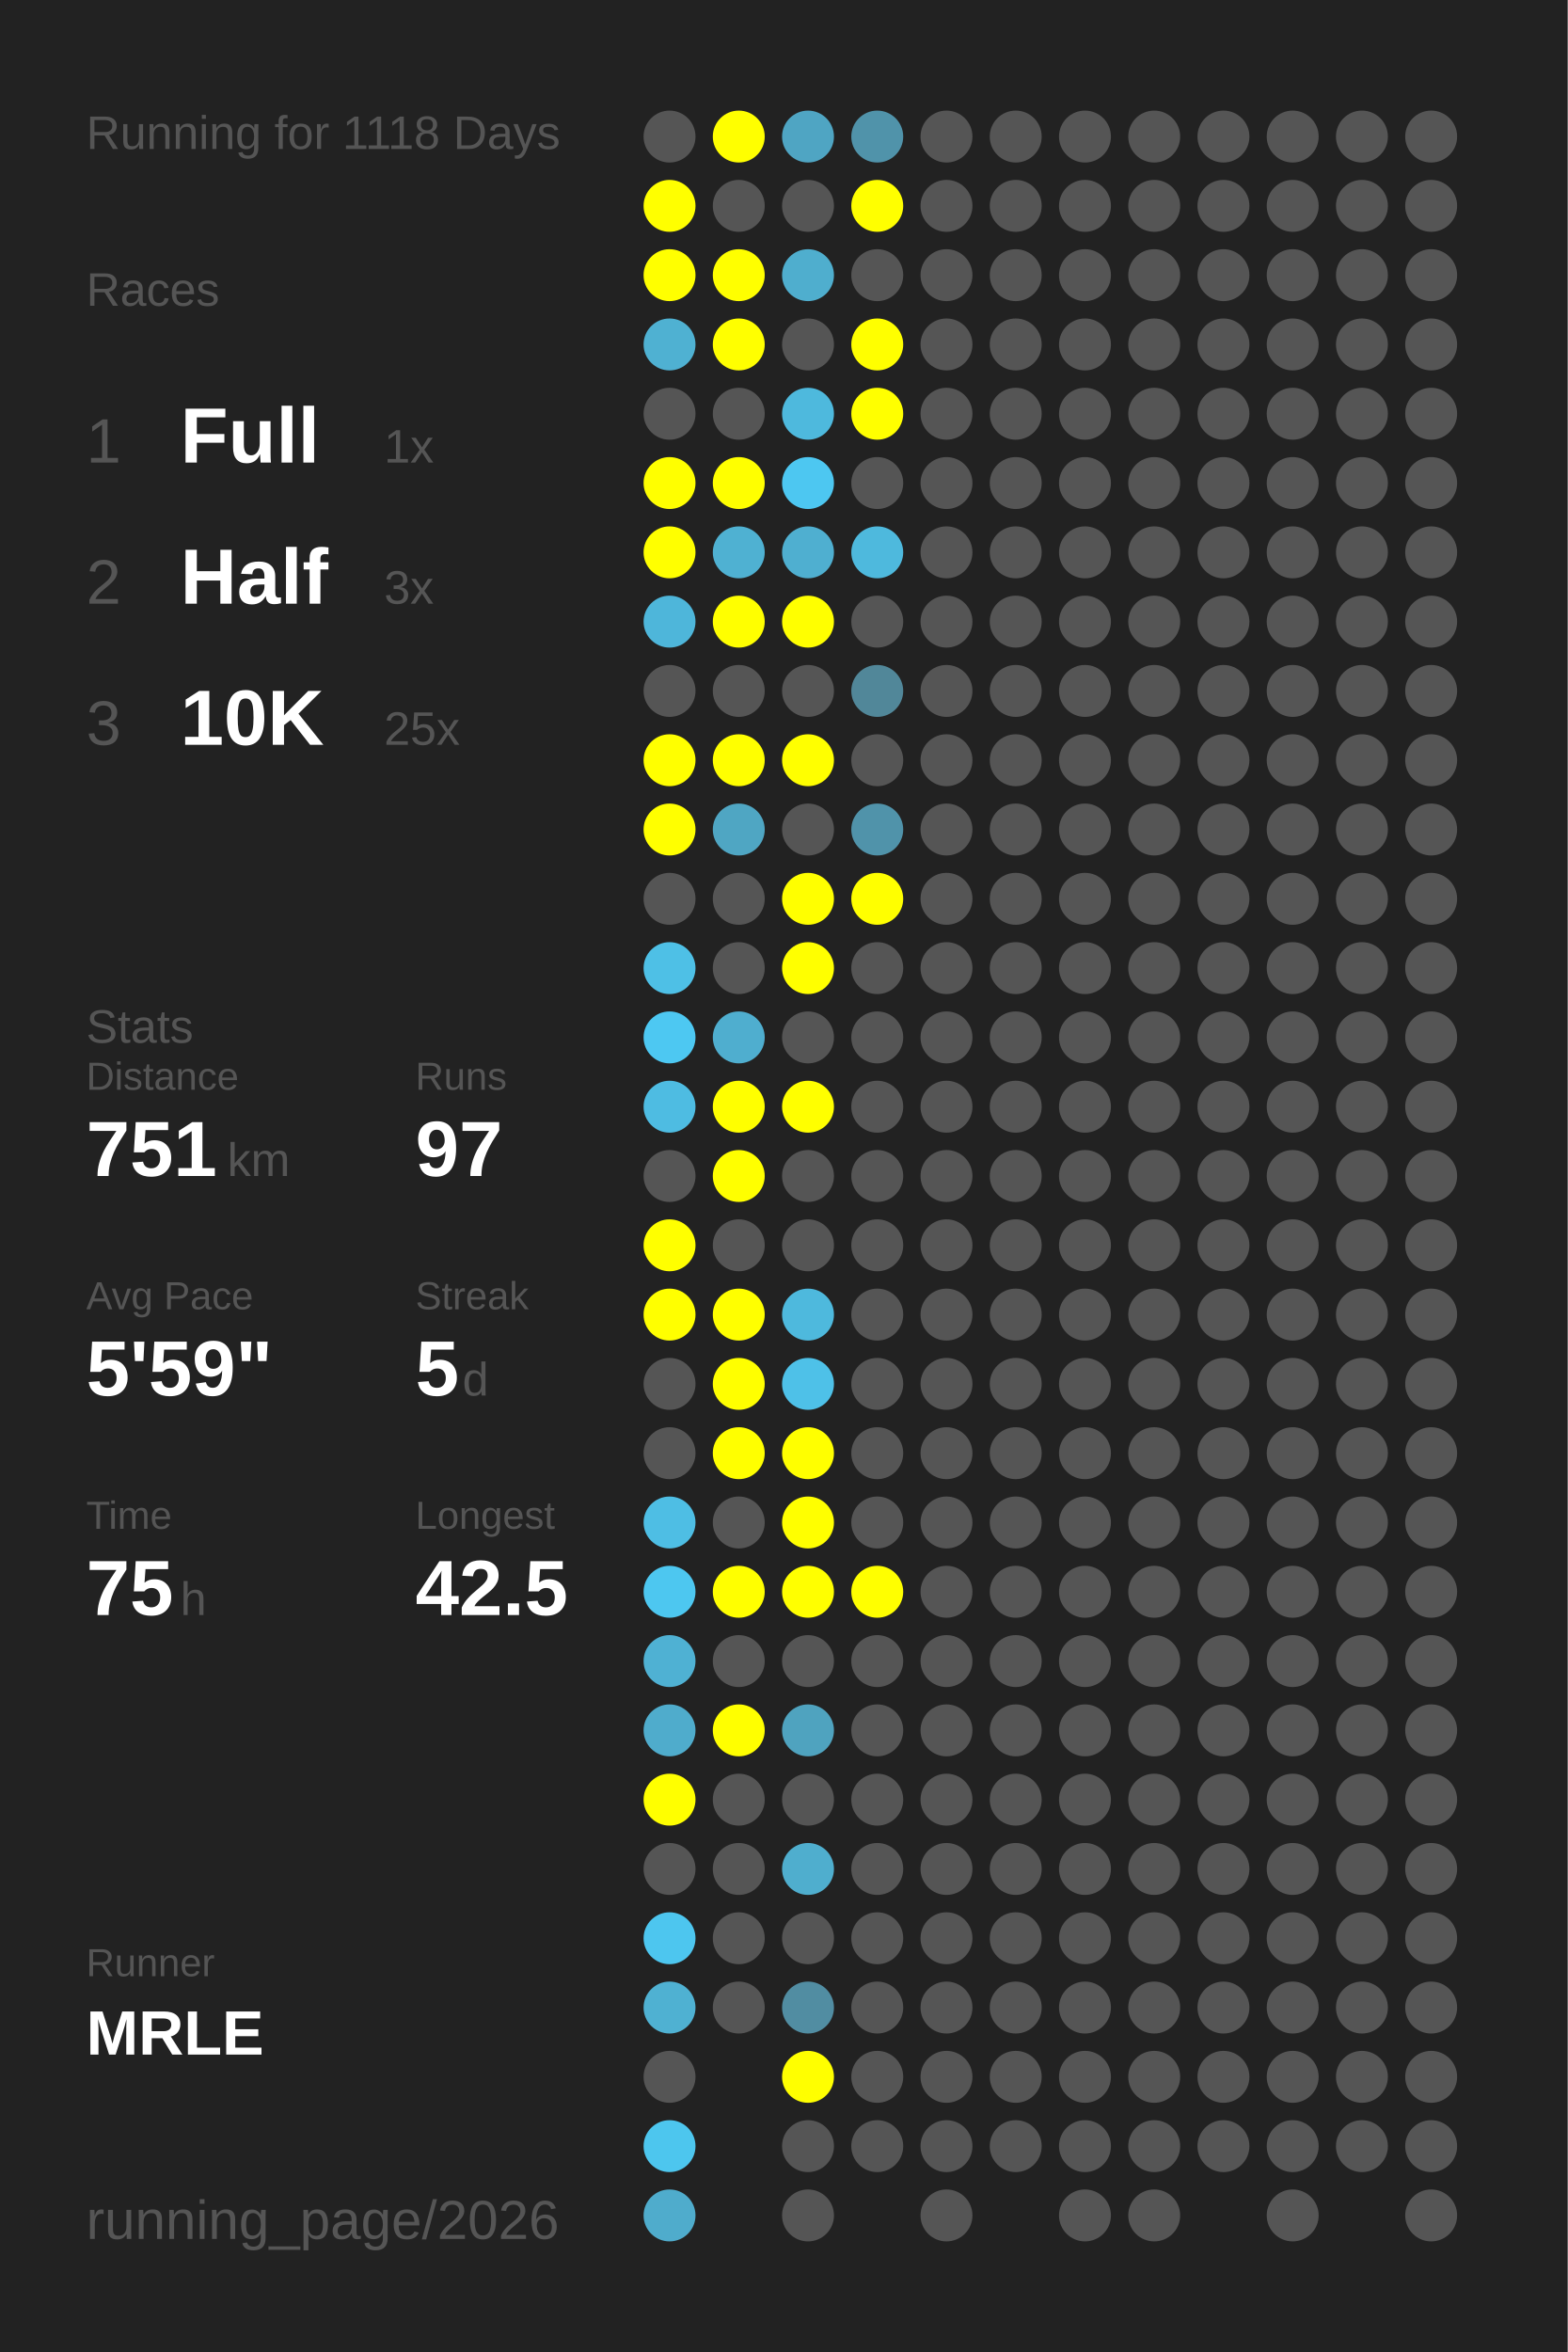
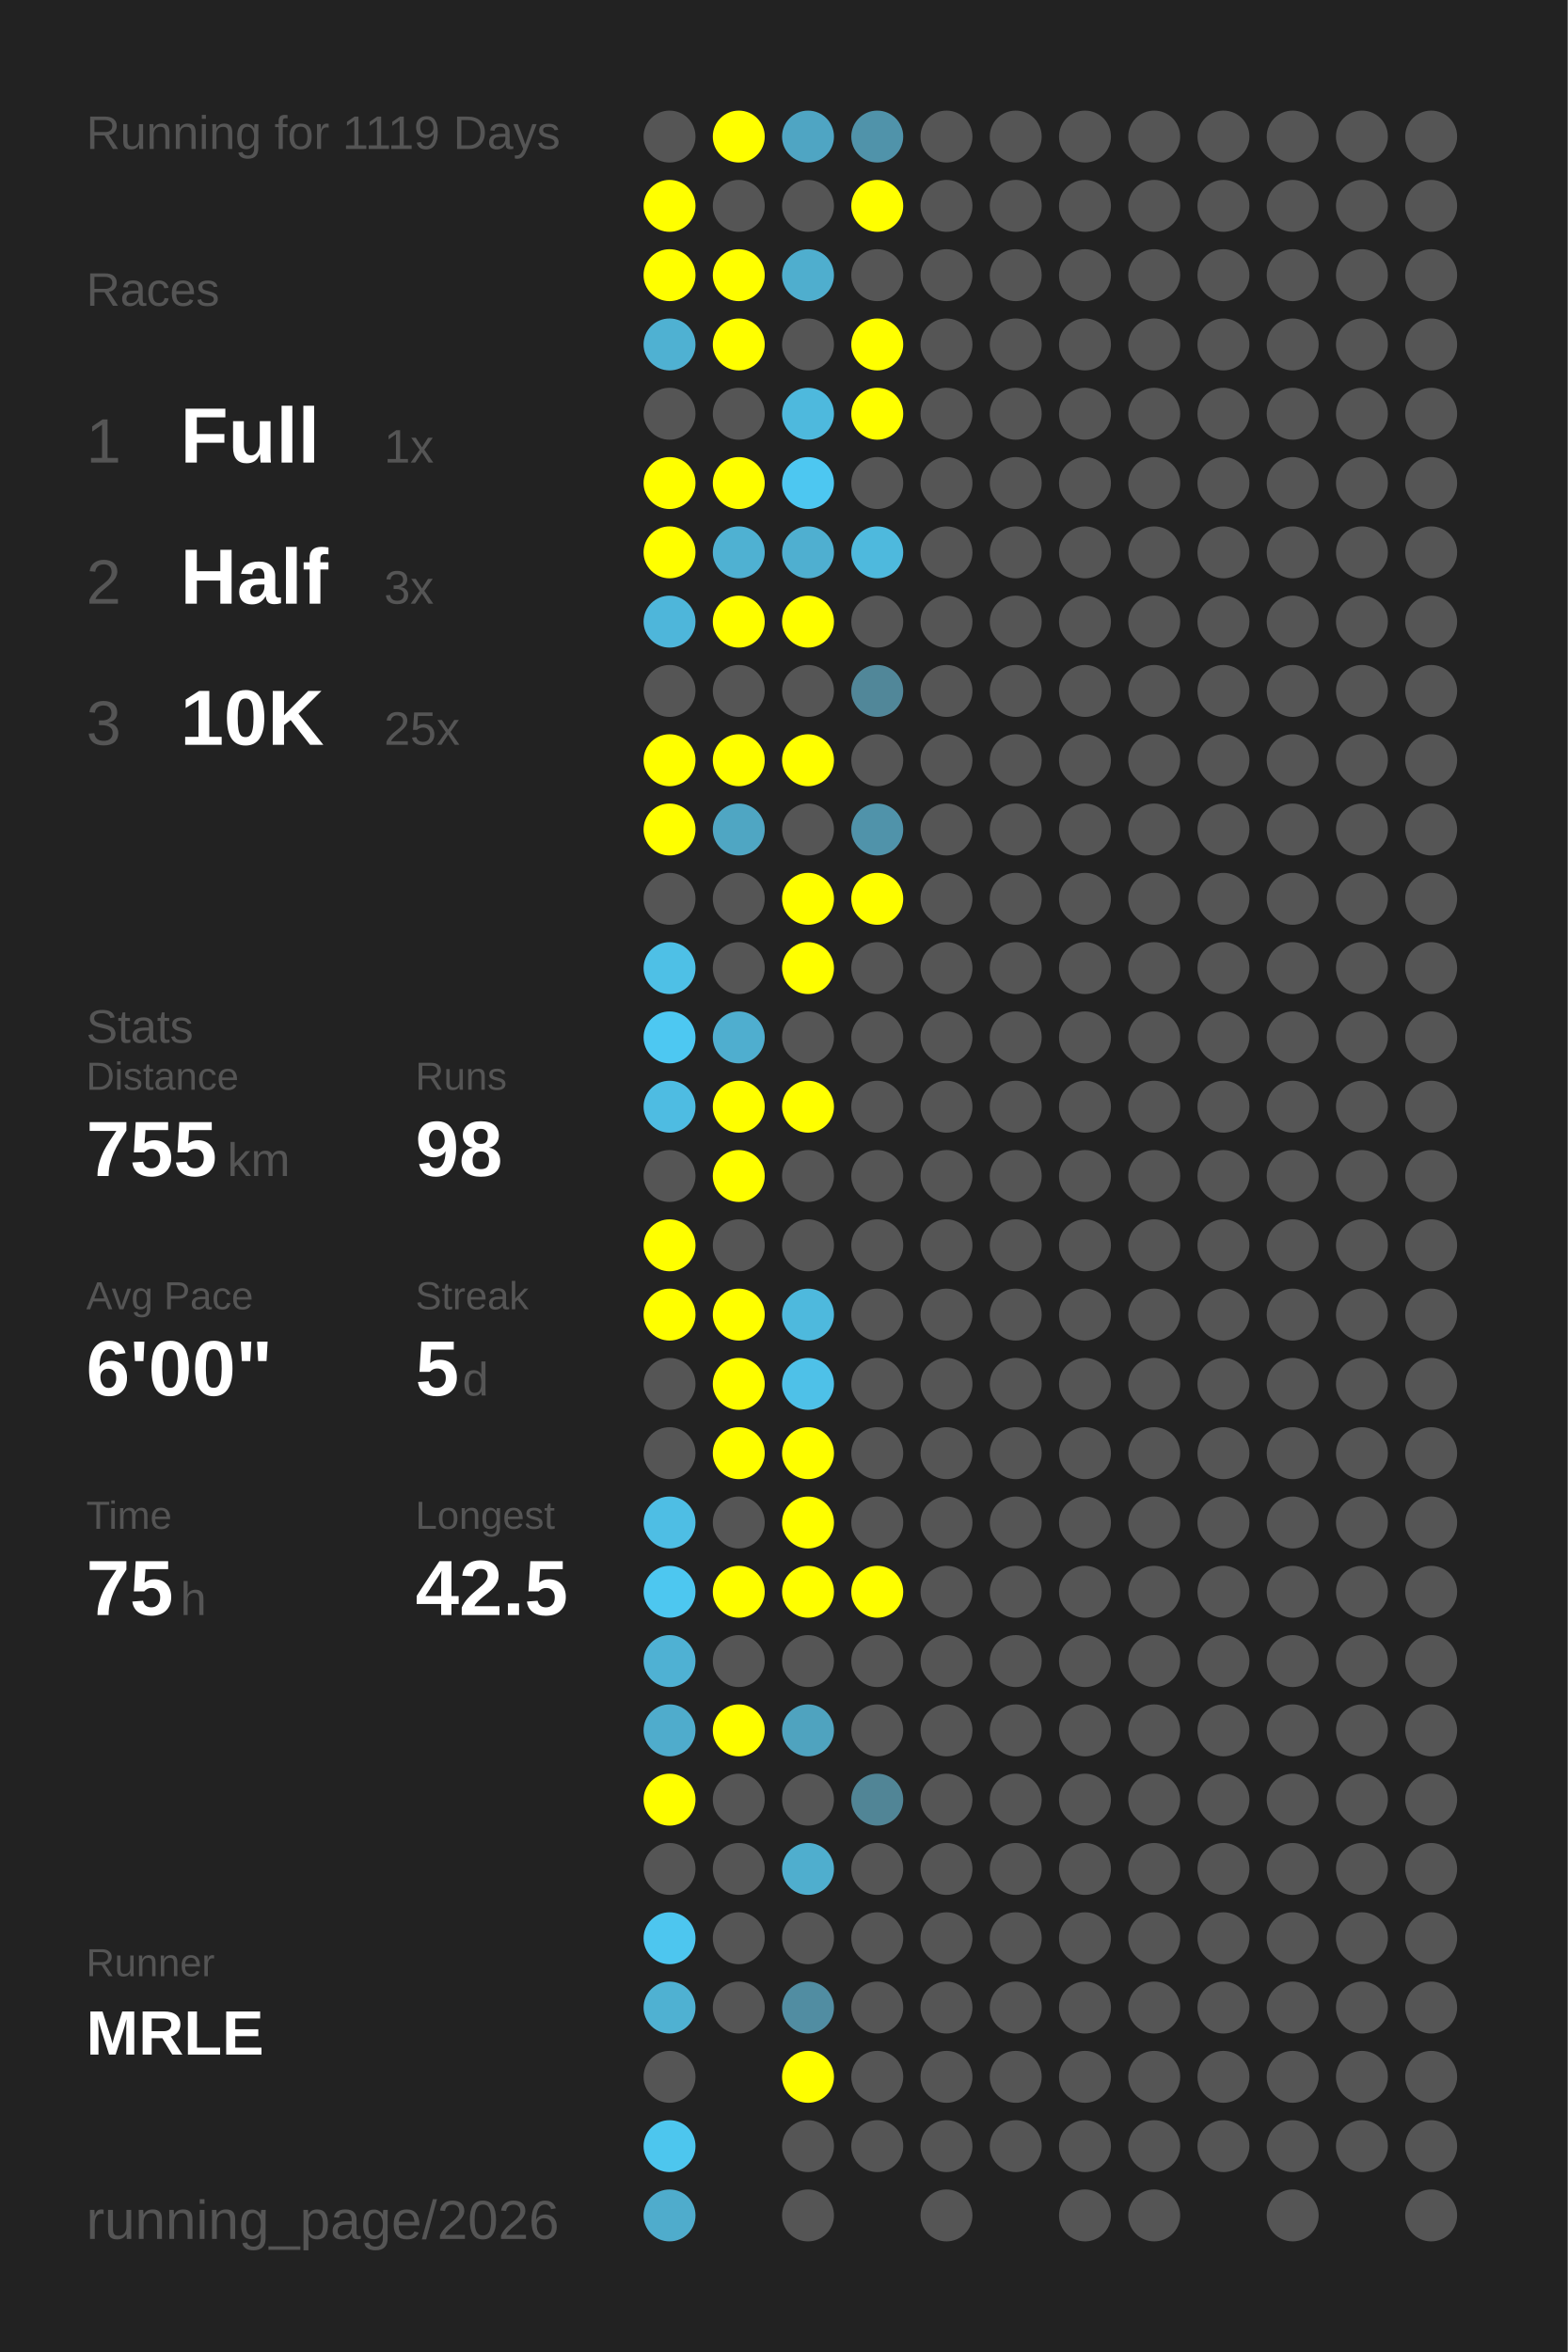
<svg xmlns="http://www.w3.org/2000/svg" baseProfile="full" height="300mm" version="1.1" viewBox="0,0,200,300" width="200mm">
  <defs />
  <rect fill="#222222" height="300" width="200" x="0" y="0" />
-   <text fill="#555555" style="font-size:6px; font-family:Arial;" x="11" y="19">Running for 1118 Days</text>
+   <text fill="#555555" style="font-size:6px; font-family:Arial;" x="11" y="19">Running for 1119 Days</text>
  <text fill="#555555" style="font-size:6px; font-family:Arial;" x="11" y="39">Races</text>
  <text fill="#555555" style="font-size:8px; font-family:Arial;" x="11" y="59">1</text>
  <text fill="#FFFFFF" style="font-size:10px; font-family:Arial; font-weight:bold;" x="23" y="59">Full</text>
  <text fill="#555555" style="font-size:6px; font-family:Arial;" x="49" y="59">1x</text>
  <text fill="#555555" style="font-size:8px; font-family:Arial;" x="11" y="77">2</text>
  <text fill="#FFFFFF" style="font-size:10px; font-family:Arial; font-weight:bold;" x="23" y="77">Half</text>
  <text fill="#555555" style="font-size:6px; font-family:Arial;" x="49" y="77">3x</text>
  <text fill="#555555" style="font-size:8px; font-family:Arial;" x="11" y="95">3</text>
  <text fill="#FFFFFF" style="font-size:10px; font-family:Arial; font-weight:bold;" x="23" y="95">10K</text>
  <text fill="#555555" style="font-size:6px; font-family:Arial;" x="49" y="95">25x</text>
  <text fill="#555555" style="font-size:6px; font-family:Arial;" x="11" y="133">Stats</text>
  <text fill="#555555" style="font-size:5px; font-family:Arial;" x="11" y="139">Distance</text>
-   <text fill="#FFFFFF" style="font-size:10px; font-family:Arial; font-weight:bold;" x="11" y="150">751</text>
+   <text fill="#FFFFFF" style="font-size:10px; font-family:Arial; font-weight:bold;" x="11" y="150">755</text>
  <text fill="#555555" style="font-size:6px; font-family:Arial;" x="29" y="150">km</text>
  <text fill="#555555" style="font-size:5px; font-family:Arial;" x="53" y="139">Runs</text>
-   <text fill="#FFFFFF" style="font-size:10px; font-family:Arial; font-weight:bold;" x="53" y="150">97</text>
+   <text fill="#FFFFFF" style="font-size:10px; font-family:Arial; font-weight:bold;" x="53" y="150">98</text>
  <text fill="#555555" style="font-size:5px; font-family:Arial;" x="11" y="167">Avg Pace</text>
-   <text fill="#FFFFFF" style="font-size:10px; font-family:Arial; font-weight:bold;" x="11" y="178">5'59"</text>
+   <text fill="#FFFFFF" style="font-size:10px; font-family:Arial; font-weight:bold;" x="11" y="178">6'00"</text>
  <text fill="#555555" style="font-size:5px; font-family:Arial;" x="53" y="167">Streak</text>
  <text fill="#FFFFFF" style="font-size:10px; font-family:Arial; font-weight:bold;" x="53" y="178">5</text>
  <text fill="#555555" style="font-size:6px; font-family:Arial;" x="59" y="178">d</text>
  <text fill="#555555" style="font-size:5px; font-family:Arial;" x="11" y="195">Time</text>
  <text fill="#FFFFFF" style="font-size:10px; font-family:Arial; font-weight:bold;" x="11" y="206">75</text>
  <text fill="#555555" style="font-size:6px; font-family:Arial;" x="23" y="206">h</text>
  <text fill="#555555" style="font-size:5px; font-family:Arial;" x="53" y="195">Longest</text>
  <text fill="#FFFFFF" style="font-size:10px; font-family:Arial; font-weight:bold;" x="53" y="206">42.5</text>
  <text fill="#555555" style="font-size:5px; font-family:Arial;" x="11" y="252.065">Runner</text>
  <text fill="#FFFFFF" style="font-size:8px; font-family:Arial; font-weight:bold;" x="11" y="262.065">MRLE</text>
  <text fill="#555555" style="font-size:7px; font-family:Arial;" x="11" y="285.581">running_page/2026</text>
  <circle cx="85.417" cy="17.419" fill="#555555" r="3.312" />
  <circle cx="85.417" cy="26.258" fill="#FFFF00" r="3.312" />
  <circle cx="85.417" cy="35.097" fill="#FFFF00" r="3.312" />
  <circle cx="85.417" cy="43.935" fill="#4fb1d2" r="3.312" />
  <circle cx="85.417" cy="52.774" fill="#555555" r="3.312" />
  <circle cx="85.417" cy="61.613" fill="#FFFF00" r="3.312" />
  <circle cx="85.417" cy="70.452" fill="#FFFF00" r="3.312" />
  <circle cx="85.417" cy="79.29" fill="#4eb6da" r="3.312" />
  <circle cx="85.417" cy="88.129" fill="#555555" r="3.312" />
  <circle cx="85.417" cy="96.968" fill="#FFFF00" r="3.312" />
  <circle cx="85.417" cy="105.806" fill="#FFFF00" r="3.312" />
  <circle cx="85.417" cy="114.645" fill="#555555" r="3.312" />
  <circle cx="85.417" cy="123.484" fill="#4ec0e6" r="3.312" />
  <circle cx="85.417" cy="132.323" fill="#4dc8f2" r="3.312" />
  <circle cx="85.417" cy="141.161" fill="#4ebce2" r="3.312" />
  <circle cx="85.417" cy="150" fill="#555555" r="3.312" />
  <circle cx="85.417" cy="158.839" fill="#FFFF00" r="3.312" />
  <circle cx="85.417" cy="167.677" fill="#FFFF00" r="3.312" />
  <circle cx="85.417" cy="176.516" fill="#555555" r="3.312" />
  <circle cx="85.417" cy="185.355" fill="#555555" r="3.312" />
  <circle cx="85.417" cy="194.194" fill="#4ebee4" r="3.312" />
  <circle cx="85.417" cy="203.032" fill="#4dc7f0" r="3.312" />
  <circle cx="85.417" cy="211.871" fill="#4fb1d3" r="3.312" />
  <circle cx="85.417" cy="220.71" fill="#4faccc" r="3.312" />
  <circle cx="85.417" cy="229.548" fill="#FFFF00" r="3.312" />
  <circle cx="85.417" cy="238.387" fill="#555555" r="3.312" />
  <circle cx="85.417" cy="247.226" fill="#4dc6ef" r="3.312" />
  <circle cx="85.417" cy="256.065" fill="#4fb1d2" r="3.312" />
  <circle cx="85.417" cy="264.903" fill="#555555" r="3.312" />
  <circle cx="85.417" cy="273.742" fill="#4dc6ee" r="3.312" />
  <circle cx="85.417" cy="282.581" fill="#4faccc" r="3.312" />
  <circle cx="94.25" cy="17.419" fill="#FFFF00" r="3.312" />
  <circle cx="94.25" cy="26.258" fill="#555555" r="3.312" />
  <circle cx="94.25" cy="35.097" fill="#FFFF00" r="3.312" />
  <circle cx="94.25" cy="43.935" fill="#FFFF00" r="3.312" />
  <circle cx="94.25" cy="52.774" fill="#555555" r="3.312" />
  <circle cx="94.25" cy="61.613" fill="#FFFF00" r="3.312" />
  <circle cx="94.25" cy="70.452" fill="#4fb1d2" r="3.312" />
  <circle cx="94.25" cy="79.29" fill="#FFFF00" r="3.312" />
  <circle cx="94.25" cy="88.129" fill="#555555" r="3.312" />
  <circle cx="94.25" cy="96.968" fill="#FFFF00" r="3.312" />
  <circle cx="94.25" cy="105.806" fill="#4fa6c3" r="3.312" />
  <circle cx="94.25" cy="114.645" fill="#555555" r="3.312" />
  <circle cx="94.25" cy="123.484" fill="#555555" r="3.312" />
  <circle cx="94.25" cy="132.323" fill="#4faecf" r="3.312" />
  <circle cx="94.25" cy="141.161" fill="#FFFF00" r="3.312" />
  <circle cx="94.25" cy="150" fill="#FFFF00" r="3.312" />
  <circle cx="94.25" cy="158.839" fill="#555555" r="3.312" />
  <circle cx="94.25" cy="167.677" fill="#FFFF00" r="3.312" />
  <circle cx="94.25" cy="176.516" fill="#FFFF00" r="3.312" />
  <circle cx="94.25" cy="185.355" fill="#FFFF00" r="3.312" />
  <circle cx="94.25" cy="194.194" fill="#555555" r="3.312" />
  <circle cx="94.25" cy="203.032" fill="#FFFF00" r="3.312" />
  <circle cx="94.25" cy="211.871" fill="#555555" r="3.312" />
  <circle cx="94.25" cy="220.71" fill="#FFFF00" r="3.312" />
  <circle cx="94.25" cy="229.548" fill="#555555" r="3.312" />
  <circle cx="94.25" cy="238.387" fill="#555555" r="3.312" />
  <circle cx="94.25" cy="247.226" fill="#555555" r="3.312" />
  <circle cx="94.25" cy="256.065" fill="#555555" r="3.312" />
  <circle cx="103.083" cy="17.419" fill="#4fa5c3" r="3.312" />
  <circle cx="103.083" cy="26.258" fill="#555555" r="3.312" />
  <circle cx="103.083" cy="35.097" fill="#4faece" r="3.312" />
  <circle cx="103.083" cy="43.935" fill="#555555" r="3.312" />
  <circle cx="103.083" cy="52.774" fill="#4eb9dd" r="3.312" />
  <circle cx="103.083" cy="61.613" fill="#4dc7f1" r="3.312" />
  <circle cx="103.083" cy="70.452" fill="#4fafd0" r="3.312" />
  <circle cx="103.083" cy="79.29" fill="#FFFF00" r="3.312" />
  <circle cx="103.083" cy="88.129" fill="#555555" r="3.312" />
  <circle cx="103.083" cy="96.968" fill="#FFFF00" r="3.312" />
  <circle cx="103.083" cy="105.806" fill="#555555" r="3.312" />
  <circle cx="103.083" cy="114.645" fill="#FFFF00" r="3.312" />
  <circle cx="103.083" cy="123.484" fill="#FFFF00" r="3.312" />
  <circle cx="103.083" cy="132.323" fill="#555555" r="3.312" />
  <circle cx="103.083" cy="141.161" fill="#FFFF00" r="3.312" />
  <circle cx="103.083" cy="150" fill="#555555" r="3.312" />
  <circle cx="103.083" cy="158.839" fill="#555555" r="3.312" />
  <circle cx="103.083" cy="167.677" fill="#4eb9dd" r="3.312" />
  <circle cx="103.083" cy="176.516" fill="#4ec1e8" r="3.312" />
  <circle cx="103.083" cy="185.355" fill="#FFFF00" r="3.312" />
  <circle cx="103.083" cy="194.194" fill="#FFFF00" r="3.312" />
  <circle cx="103.083" cy="203.032" fill="#FFFF00" r="3.312" />
  <circle cx="103.083" cy="211.871" fill="#555555" r="3.312" />
  <circle cx="103.083" cy="220.71" fill="#4fa3bf" r="3.312" />
  <circle cx="103.083" cy="229.548" fill="#555555" r="3.312" />
  <circle cx="103.083" cy="238.387" fill="#4faece" r="3.312" />
  <circle cx="103.083" cy="247.226" fill="#555555" r="3.312" />
  <circle cx="103.083" cy="256.065" fill="#518da2" r="3.312" />
  <circle cx="103.083" cy="264.903" fill="#FFFF00" r="3.312" />
  <circle cx="103.083" cy="273.742" fill="#555555" r="3.312" />
  <circle cx="103.083" cy="282.581" fill="#555555" r="3.312" />
  <circle cx="111.917" cy="17.419" fill="#5093aa" r="3.312" />
  <circle cx="111.917" cy="26.258" fill="#FFFF00" r="3.312" />
  <circle cx="111.917" cy="35.097" fill="#555555" r="3.312" />
  <circle cx="111.917" cy="43.935" fill="#FFFF00" r="3.312" />
  <circle cx="111.917" cy="52.774" fill="#FFFF00" r="3.312" />
  <circle cx="111.917" cy="61.613" fill="#555555" r="3.312" />
  <circle cx="111.917" cy="70.452" fill="#4eb9dd" r="3.312" />
  <circle cx="111.917" cy="79.29" fill="#555555" r="3.312" />
  <circle cx="111.917" cy="88.129" fill="#518799" r="3.312" />
  <circle cx="111.917" cy="96.968" fill="#555555" r="3.312" />
  <circle cx="111.917" cy="105.806" fill="#5093aa" r="3.312" />
  <circle cx="111.917" cy="114.645" fill="#FFFF00" r="3.312" />
  <circle cx="111.917" cy="123.484" fill="#555555" r="3.312" />
  <circle cx="111.917" cy="132.323" fill="#555555" r="3.312" />
  <circle cx="111.917" cy="141.161" fill="#555555" r="3.312" />
  <circle cx="111.917" cy="150" fill="#555555" r="3.312" />
  <circle cx="111.917" cy="158.839" fill="#555555" r="3.312" />
  <circle cx="111.917" cy="167.677" fill="#555555" r="3.312" />
  <circle cx="111.917" cy="176.516" fill="#555555" r="3.312" />
  <circle cx="111.917" cy="185.355" fill="#555555" r="3.312" />
  <circle cx="111.917" cy="194.194" fill="#555555" r="3.312" />
  <circle cx="111.917" cy="203.032" fill="#FFFF00" r="3.312" />
  <circle cx="111.917" cy="211.871" fill="#555555" r="3.312" />
  <circle cx="111.917" cy="220.71" fill="#555555" r="3.312" />
-   <circle cx="111.917" cy="229.548" fill="#555555" r="3.312" />
+   <circle cx="111.917" cy="229.548" fill="#518596" r="3.312" />
  <circle cx="111.917" cy="238.387" fill="#555555" r="3.312" />
  <circle cx="111.917" cy="247.226" fill="#555555" r="3.312" />
  <circle cx="111.917" cy="256.065" fill="#555555" r="3.312" />
  <circle cx="111.917" cy="264.903" fill="#555555" r="3.312" />
  <circle cx="111.917" cy="273.742" fill="#555555" r="3.312" />
  <circle cx="120.75" cy="17.419" fill="#555555" r="3.312" />
  <circle cx="120.75" cy="26.258" fill="#555555" r="3.312" />
  <circle cx="120.75" cy="35.097" fill="#555555" r="3.312" />
  <circle cx="120.75" cy="43.935" fill="#555555" r="3.312" />
  <circle cx="120.75" cy="52.774" fill="#555555" r="3.312" />
  <circle cx="120.75" cy="61.613" fill="#555555" r="3.312" />
  <circle cx="120.75" cy="70.452" fill="#555555" r="3.312" />
  <circle cx="120.75" cy="79.29" fill="#555555" r="3.312" />
  <circle cx="120.75" cy="88.129" fill="#555555" r="3.312" />
  <circle cx="120.75" cy="96.968" fill="#555555" r="3.312" />
  <circle cx="120.75" cy="105.806" fill="#555555" r="3.312" />
  <circle cx="120.75" cy="114.645" fill="#555555" r="3.312" />
  <circle cx="120.75" cy="123.484" fill="#555555" r="3.312" />
  <circle cx="120.75" cy="132.323" fill="#555555" r="3.312" />
  <circle cx="120.75" cy="141.161" fill="#555555" r="3.312" />
  <circle cx="120.75" cy="150" fill="#555555" r="3.312" />
  <circle cx="120.75" cy="158.839" fill="#555555" r="3.312" />
  <circle cx="120.75" cy="167.677" fill="#555555" r="3.312" />
  <circle cx="120.75" cy="176.516" fill="#555555" r="3.312" />
  <circle cx="120.75" cy="185.355" fill="#555555" r="3.312" />
  <circle cx="120.75" cy="194.194" fill="#555555" r="3.312" />
  <circle cx="120.75" cy="203.032" fill="#555555" r="3.312" />
  <circle cx="120.75" cy="211.871" fill="#555555" r="3.312" />
  <circle cx="120.75" cy="220.71" fill="#555555" r="3.312" />
  <circle cx="120.75" cy="229.548" fill="#555555" r="3.312" />
  <circle cx="120.75" cy="238.387" fill="#555555" r="3.312" />
  <circle cx="120.75" cy="247.226" fill="#555555" r="3.312" />
  <circle cx="120.75" cy="256.065" fill="#555555" r="3.312" />
  <circle cx="120.75" cy="264.903" fill="#555555" r="3.312" />
  <circle cx="120.75" cy="273.742" fill="#555555" r="3.312" />
  <circle cx="120.75" cy="282.581" fill="#555555" r="3.312" />
  <circle cx="129.583" cy="17.419" fill="#555555" r="3.312" />
  <circle cx="129.583" cy="26.258" fill="#555555" r="3.312" />
  <circle cx="129.583" cy="35.097" fill="#555555" r="3.312" />
  <circle cx="129.583" cy="43.935" fill="#555555" r="3.312" />
  <circle cx="129.583" cy="52.774" fill="#555555" r="3.312" />
  <circle cx="129.583" cy="61.613" fill="#555555" r="3.312" />
  <circle cx="129.583" cy="70.452" fill="#555555" r="3.312" />
  <circle cx="129.583" cy="79.29" fill="#555555" r="3.312" />
  <circle cx="129.583" cy="88.129" fill="#555555" r="3.312" />
  <circle cx="129.583" cy="96.968" fill="#555555" r="3.312" />
  <circle cx="129.583" cy="105.806" fill="#555555" r="3.312" />
  <circle cx="129.583" cy="114.645" fill="#555555" r="3.312" />
  <circle cx="129.583" cy="123.484" fill="#555555" r="3.312" />
  <circle cx="129.583" cy="132.323" fill="#555555" r="3.312" />
  <circle cx="129.583" cy="141.161" fill="#555555" r="3.312" />
  <circle cx="129.583" cy="150" fill="#555555" r="3.312" />
  <circle cx="129.583" cy="158.839" fill="#555555" r="3.312" />
  <circle cx="129.583" cy="167.677" fill="#555555" r="3.312" />
  <circle cx="129.583" cy="176.516" fill="#555555" r="3.312" />
  <circle cx="129.583" cy="185.355" fill="#555555" r="3.312" />
  <circle cx="129.583" cy="194.194" fill="#555555" r="3.312" />
  <circle cx="129.583" cy="203.032" fill="#555555" r="3.312" />
  <circle cx="129.583" cy="211.871" fill="#555555" r="3.312" />
  <circle cx="129.583" cy="220.71" fill="#555555" r="3.312" />
  <circle cx="129.583" cy="229.548" fill="#555555" r="3.312" />
  <circle cx="129.583" cy="238.387" fill="#555555" r="3.312" />
  <circle cx="129.583" cy="247.226" fill="#555555" r="3.312" />
  <circle cx="129.583" cy="256.065" fill="#555555" r="3.312" />
  <circle cx="129.583" cy="264.903" fill="#555555" r="3.312" />
  <circle cx="129.583" cy="273.742" fill="#555555" r="3.312" />
  <circle cx="138.417" cy="17.419" fill="#555555" r="3.312" />
  <circle cx="138.417" cy="26.258" fill="#555555" r="3.312" />
  <circle cx="138.417" cy="35.097" fill="#555555" r="3.312" />
  <circle cx="138.417" cy="43.935" fill="#555555" r="3.312" />
  <circle cx="138.417" cy="52.774" fill="#555555" r="3.312" />
  <circle cx="138.417" cy="61.613" fill="#555555" r="3.312" />
  <circle cx="138.417" cy="70.452" fill="#555555" r="3.312" />
  <circle cx="138.417" cy="79.29" fill="#555555" r="3.312" />
  <circle cx="138.417" cy="88.129" fill="#555555" r="3.312" />
  <circle cx="138.417" cy="96.968" fill="#555555" r="3.312" />
  <circle cx="138.417" cy="105.806" fill="#555555" r="3.312" />
  <circle cx="138.417" cy="114.645" fill="#555555" r="3.312" />
  <circle cx="138.417" cy="123.484" fill="#555555" r="3.312" />
  <circle cx="138.417" cy="132.323" fill="#555555" r="3.312" />
  <circle cx="138.417" cy="141.161" fill="#555555" r="3.312" />
  <circle cx="138.417" cy="150" fill="#555555" r="3.312" />
  <circle cx="138.417" cy="158.839" fill="#555555" r="3.312" />
  <circle cx="138.417" cy="167.677" fill="#555555" r="3.312" />
  <circle cx="138.417" cy="176.516" fill="#555555" r="3.312" />
  <circle cx="138.417" cy="185.355" fill="#555555" r="3.312" />
  <circle cx="138.417" cy="194.194" fill="#555555" r="3.312" />
  <circle cx="138.417" cy="203.032" fill="#555555" r="3.312" />
  <circle cx="138.417" cy="211.871" fill="#555555" r="3.312" />
  <circle cx="138.417" cy="220.71" fill="#555555" r="3.312" />
  <circle cx="138.417" cy="229.548" fill="#555555" r="3.312" />
  <circle cx="138.417" cy="238.387" fill="#555555" r="3.312" />
  <circle cx="138.417" cy="247.226" fill="#555555" r="3.312" />
  <circle cx="138.417" cy="256.065" fill="#555555" r="3.312" />
  <circle cx="138.417" cy="264.903" fill="#555555" r="3.312" />
  <circle cx="138.417" cy="273.742" fill="#555555" r="3.312" />
  <circle cx="138.417" cy="282.581" fill="#555555" r="3.312" />
  <circle cx="147.25" cy="17.419" fill="#555555" r="3.312" />
  <circle cx="147.25" cy="26.258" fill="#555555" r="3.312" />
  <circle cx="147.25" cy="35.097" fill="#555555" r="3.312" />
  <circle cx="147.25" cy="43.935" fill="#555555" r="3.312" />
  <circle cx="147.25" cy="52.774" fill="#555555" r="3.312" />
  <circle cx="147.25" cy="61.613" fill="#555555" r="3.312" />
  <circle cx="147.25" cy="70.452" fill="#555555" r="3.312" />
  <circle cx="147.25" cy="79.29" fill="#555555" r="3.312" />
  <circle cx="147.25" cy="88.129" fill="#555555" r="3.312" />
  <circle cx="147.25" cy="96.968" fill="#555555" r="3.312" />
  <circle cx="147.25" cy="105.806" fill="#555555" r="3.312" />
  <circle cx="147.25" cy="114.645" fill="#555555" r="3.312" />
  <circle cx="147.25" cy="123.484" fill="#555555" r="3.312" />
  <circle cx="147.25" cy="132.323" fill="#555555" r="3.312" />
  <circle cx="147.25" cy="141.161" fill="#555555" r="3.312" />
  <circle cx="147.25" cy="150" fill="#555555" r="3.312" />
  <circle cx="147.25" cy="158.839" fill="#555555" r="3.312" />
  <circle cx="147.25" cy="167.677" fill="#555555" r="3.312" />
  <circle cx="147.25" cy="176.516" fill="#555555" r="3.312" />
  <circle cx="147.25" cy="185.355" fill="#555555" r="3.312" />
  <circle cx="147.25" cy="194.194" fill="#555555" r="3.312" />
  <circle cx="147.25" cy="203.032" fill="#555555" r="3.312" />
  <circle cx="147.25" cy="211.871" fill="#555555" r="3.312" />
  <circle cx="147.25" cy="220.71" fill="#555555" r="3.312" />
  <circle cx="147.25" cy="229.548" fill="#555555" r="3.312" />
  <circle cx="147.25" cy="238.387" fill="#555555" r="3.312" />
  <circle cx="147.25" cy="247.226" fill="#555555" r="3.312" />
  <circle cx="147.25" cy="256.065" fill="#555555" r="3.312" />
  <circle cx="147.25" cy="264.903" fill="#555555" r="3.312" />
  <circle cx="147.25" cy="273.742" fill="#555555" r="3.312" />
  <circle cx="147.25" cy="282.581" fill="#555555" r="3.312" />
  <circle cx="156.083" cy="17.419" fill="#555555" r="3.312" />
  <circle cx="156.083" cy="26.258" fill="#555555" r="3.312" />
  <circle cx="156.083" cy="35.097" fill="#555555" r="3.312" />
  <circle cx="156.083" cy="43.935" fill="#555555" r="3.312" />
  <circle cx="156.083" cy="52.774" fill="#555555" r="3.312" />
  <circle cx="156.083" cy="61.613" fill="#555555" r="3.312" />
  <circle cx="156.083" cy="70.452" fill="#555555" r="3.312" />
  <circle cx="156.083" cy="79.29" fill="#555555" r="3.312" />
  <circle cx="156.083" cy="88.129" fill="#555555" r="3.312" />
  <circle cx="156.083" cy="96.968" fill="#555555" r="3.312" />
  <circle cx="156.083" cy="105.806" fill="#555555" r="3.312" />
  <circle cx="156.083" cy="114.645" fill="#555555" r="3.312" />
  <circle cx="156.083" cy="123.484" fill="#555555" r="3.312" />
  <circle cx="156.083" cy="132.323" fill="#555555" r="3.312" />
  <circle cx="156.083" cy="141.161" fill="#555555" r="3.312" />
  <circle cx="156.083" cy="150" fill="#555555" r="3.312" />
  <circle cx="156.083" cy="158.839" fill="#555555" r="3.312" />
  <circle cx="156.083" cy="167.677" fill="#555555" r="3.312" />
  <circle cx="156.083" cy="176.516" fill="#555555" r="3.312" />
  <circle cx="156.083" cy="185.355" fill="#555555" r="3.312" />
  <circle cx="156.083" cy="194.194" fill="#555555" r="3.312" />
  <circle cx="156.083" cy="203.032" fill="#555555" r="3.312" />
  <circle cx="156.083" cy="211.871" fill="#555555" r="3.312" />
  <circle cx="156.083" cy="220.71" fill="#555555" r="3.312" />
  <circle cx="156.083" cy="229.548" fill="#555555" r="3.312" />
  <circle cx="156.083" cy="238.387" fill="#555555" r="3.312" />
  <circle cx="156.083" cy="247.226" fill="#555555" r="3.312" />
  <circle cx="156.083" cy="256.065" fill="#555555" r="3.312" />
  <circle cx="156.083" cy="264.903" fill="#555555" r="3.312" />
  <circle cx="156.083" cy="273.742" fill="#555555" r="3.312" />
  <circle cx="164.917" cy="17.419" fill="#555555" r="3.312" />
  <circle cx="164.917" cy="26.258" fill="#555555" r="3.312" />
  <circle cx="164.917" cy="35.097" fill="#555555" r="3.312" />
  <circle cx="164.917" cy="43.935" fill="#555555" r="3.312" />
  <circle cx="164.917" cy="52.774" fill="#555555" r="3.312" />
  <circle cx="164.917" cy="61.613" fill="#555555" r="3.312" />
  <circle cx="164.917" cy="70.452" fill="#555555" r="3.312" />
  <circle cx="164.917" cy="79.29" fill="#555555" r="3.312" />
  <circle cx="164.917" cy="88.129" fill="#555555" r="3.312" />
  <circle cx="164.917" cy="96.968" fill="#555555" r="3.312" />
  <circle cx="164.917" cy="105.806" fill="#555555" r="3.312" />
  <circle cx="164.917" cy="114.645" fill="#555555" r="3.312" />
  <circle cx="164.917" cy="123.484" fill="#555555" r="3.312" />
  <circle cx="164.917" cy="132.323" fill="#555555" r="3.312" />
  <circle cx="164.917" cy="141.161" fill="#555555" r="3.312" />
  <circle cx="164.917" cy="150" fill="#555555" r="3.312" />
  <circle cx="164.917" cy="158.839" fill="#555555" r="3.312" />
  <circle cx="164.917" cy="167.677" fill="#555555" r="3.312" />
  <circle cx="164.917" cy="176.516" fill="#555555" r="3.312" />
  <circle cx="164.917" cy="185.355" fill="#555555" r="3.312" />
  <circle cx="164.917" cy="194.194" fill="#555555" r="3.312" />
  <circle cx="164.917" cy="203.032" fill="#555555" r="3.312" />
  <circle cx="164.917" cy="211.871" fill="#555555" r="3.312" />
  <circle cx="164.917" cy="220.71" fill="#555555" r="3.312" />
  <circle cx="164.917" cy="229.548" fill="#555555" r="3.312" />
  <circle cx="164.917" cy="238.387" fill="#555555" r="3.312" />
  <circle cx="164.917" cy="247.226" fill="#555555" r="3.312" />
  <circle cx="164.917" cy="256.065" fill="#555555" r="3.312" />
  <circle cx="164.917" cy="264.903" fill="#555555" r="3.312" />
  <circle cx="164.917" cy="273.742" fill="#555555" r="3.312" />
  <circle cx="164.917" cy="282.581" fill="#555555" r="3.312" />
  <circle cx="173.75" cy="17.419" fill="#555555" r="3.312" />
  <circle cx="173.75" cy="26.258" fill="#555555" r="3.312" />
  <circle cx="173.75" cy="35.097" fill="#555555" r="3.312" />
  <circle cx="173.75" cy="43.935" fill="#555555" r="3.312" />
  <circle cx="173.75" cy="52.774" fill="#555555" r="3.312" />
  <circle cx="173.75" cy="61.613" fill="#555555" r="3.312" />
  <circle cx="173.75" cy="70.452" fill="#555555" r="3.312" />
  <circle cx="173.75" cy="79.29" fill="#555555" r="3.312" />
  <circle cx="173.75" cy="88.129" fill="#555555" r="3.312" />
  <circle cx="173.75" cy="96.968" fill="#555555" r="3.312" />
  <circle cx="173.75" cy="105.806" fill="#555555" r="3.312" />
  <circle cx="173.75" cy="114.645" fill="#555555" r="3.312" />
  <circle cx="173.75" cy="123.484" fill="#555555" r="3.312" />
  <circle cx="173.75" cy="132.323" fill="#555555" r="3.312" />
  <circle cx="173.75" cy="141.161" fill="#555555" r="3.312" />
  <circle cx="173.75" cy="150" fill="#555555" r="3.312" />
  <circle cx="173.75" cy="158.839" fill="#555555" r="3.312" />
  <circle cx="173.75" cy="167.677" fill="#555555" r="3.312" />
  <circle cx="173.75" cy="176.516" fill="#555555" r="3.312" />
  <circle cx="173.75" cy="185.355" fill="#555555" r="3.312" />
  <circle cx="173.75" cy="194.194" fill="#555555" r="3.312" />
  <circle cx="173.75" cy="203.032" fill="#555555" r="3.312" />
  <circle cx="173.75" cy="211.871" fill="#555555" r="3.312" />
  <circle cx="173.75" cy="220.71" fill="#555555" r="3.312" />
  <circle cx="173.75" cy="229.548" fill="#555555" r="3.312" />
  <circle cx="173.75" cy="238.387" fill="#555555" r="3.312" />
  <circle cx="173.75" cy="247.226" fill="#555555" r="3.312" />
  <circle cx="173.75" cy="256.065" fill="#555555" r="3.312" />
  <circle cx="173.75" cy="264.903" fill="#555555" r="3.312" />
  <circle cx="173.75" cy="273.742" fill="#555555" r="3.312" />
  <circle cx="182.583" cy="17.419" fill="#555555" r="3.312" />
  <circle cx="182.583" cy="26.258" fill="#555555" r="3.312" />
  <circle cx="182.583" cy="35.097" fill="#555555" r="3.312" />
  <circle cx="182.583" cy="43.935" fill="#555555" r="3.312" />
  <circle cx="182.583" cy="52.774" fill="#555555" r="3.312" />
  <circle cx="182.583" cy="61.613" fill="#555555" r="3.312" />
  <circle cx="182.583" cy="70.452" fill="#555555" r="3.312" />
  <circle cx="182.583" cy="79.29" fill="#555555" r="3.312" />
  <circle cx="182.583" cy="88.129" fill="#555555" r="3.312" />
  <circle cx="182.583" cy="96.968" fill="#555555" r="3.312" />
  <circle cx="182.583" cy="105.806" fill="#555555" r="3.312" />
  <circle cx="182.583" cy="114.645" fill="#555555" r="3.312" />
  <circle cx="182.583" cy="123.484" fill="#555555" r="3.312" />
  <circle cx="182.583" cy="132.323" fill="#555555" r="3.312" />
  <circle cx="182.583" cy="141.161" fill="#555555" r="3.312" />
  <circle cx="182.583" cy="150" fill="#555555" r="3.312" />
  <circle cx="182.583" cy="158.839" fill="#555555" r="3.312" />
  <circle cx="182.583" cy="167.677" fill="#555555" r="3.312" />
  <circle cx="182.583" cy="176.516" fill="#555555" r="3.312" />
  <circle cx="182.583" cy="185.355" fill="#555555" r="3.312" />
  <circle cx="182.583" cy="194.194" fill="#555555" r="3.312" />
  <circle cx="182.583" cy="203.032" fill="#555555" r="3.312" />
  <circle cx="182.583" cy="211.871" fill="#555555" r="3.312" />
  <circle cx="182.583" cy="220.71" fill="#555555" r="3.312" />
  <circle cx="182.583" cy="229.548" fill="#555555" r="3.312" />
  <circle cx="182.583" cy="238.387" fill="#555555" r="3.312" />
  <circle cx="182.583" cy="247.226" fill="#555555" r="3.312" />
  <circle cx="182.583" cy="256.065" fill="#555555" r="3.312" />
  <circle cx="182.583" cy="264.903" fill="#555555" r="3.312" />
  <circle cx="182.583" cy="273.742" fill="#555555" r="3.312" />
  <circle cx="182.583" cy="282.581" fill="#555555" r="3.312" />
</svg>
